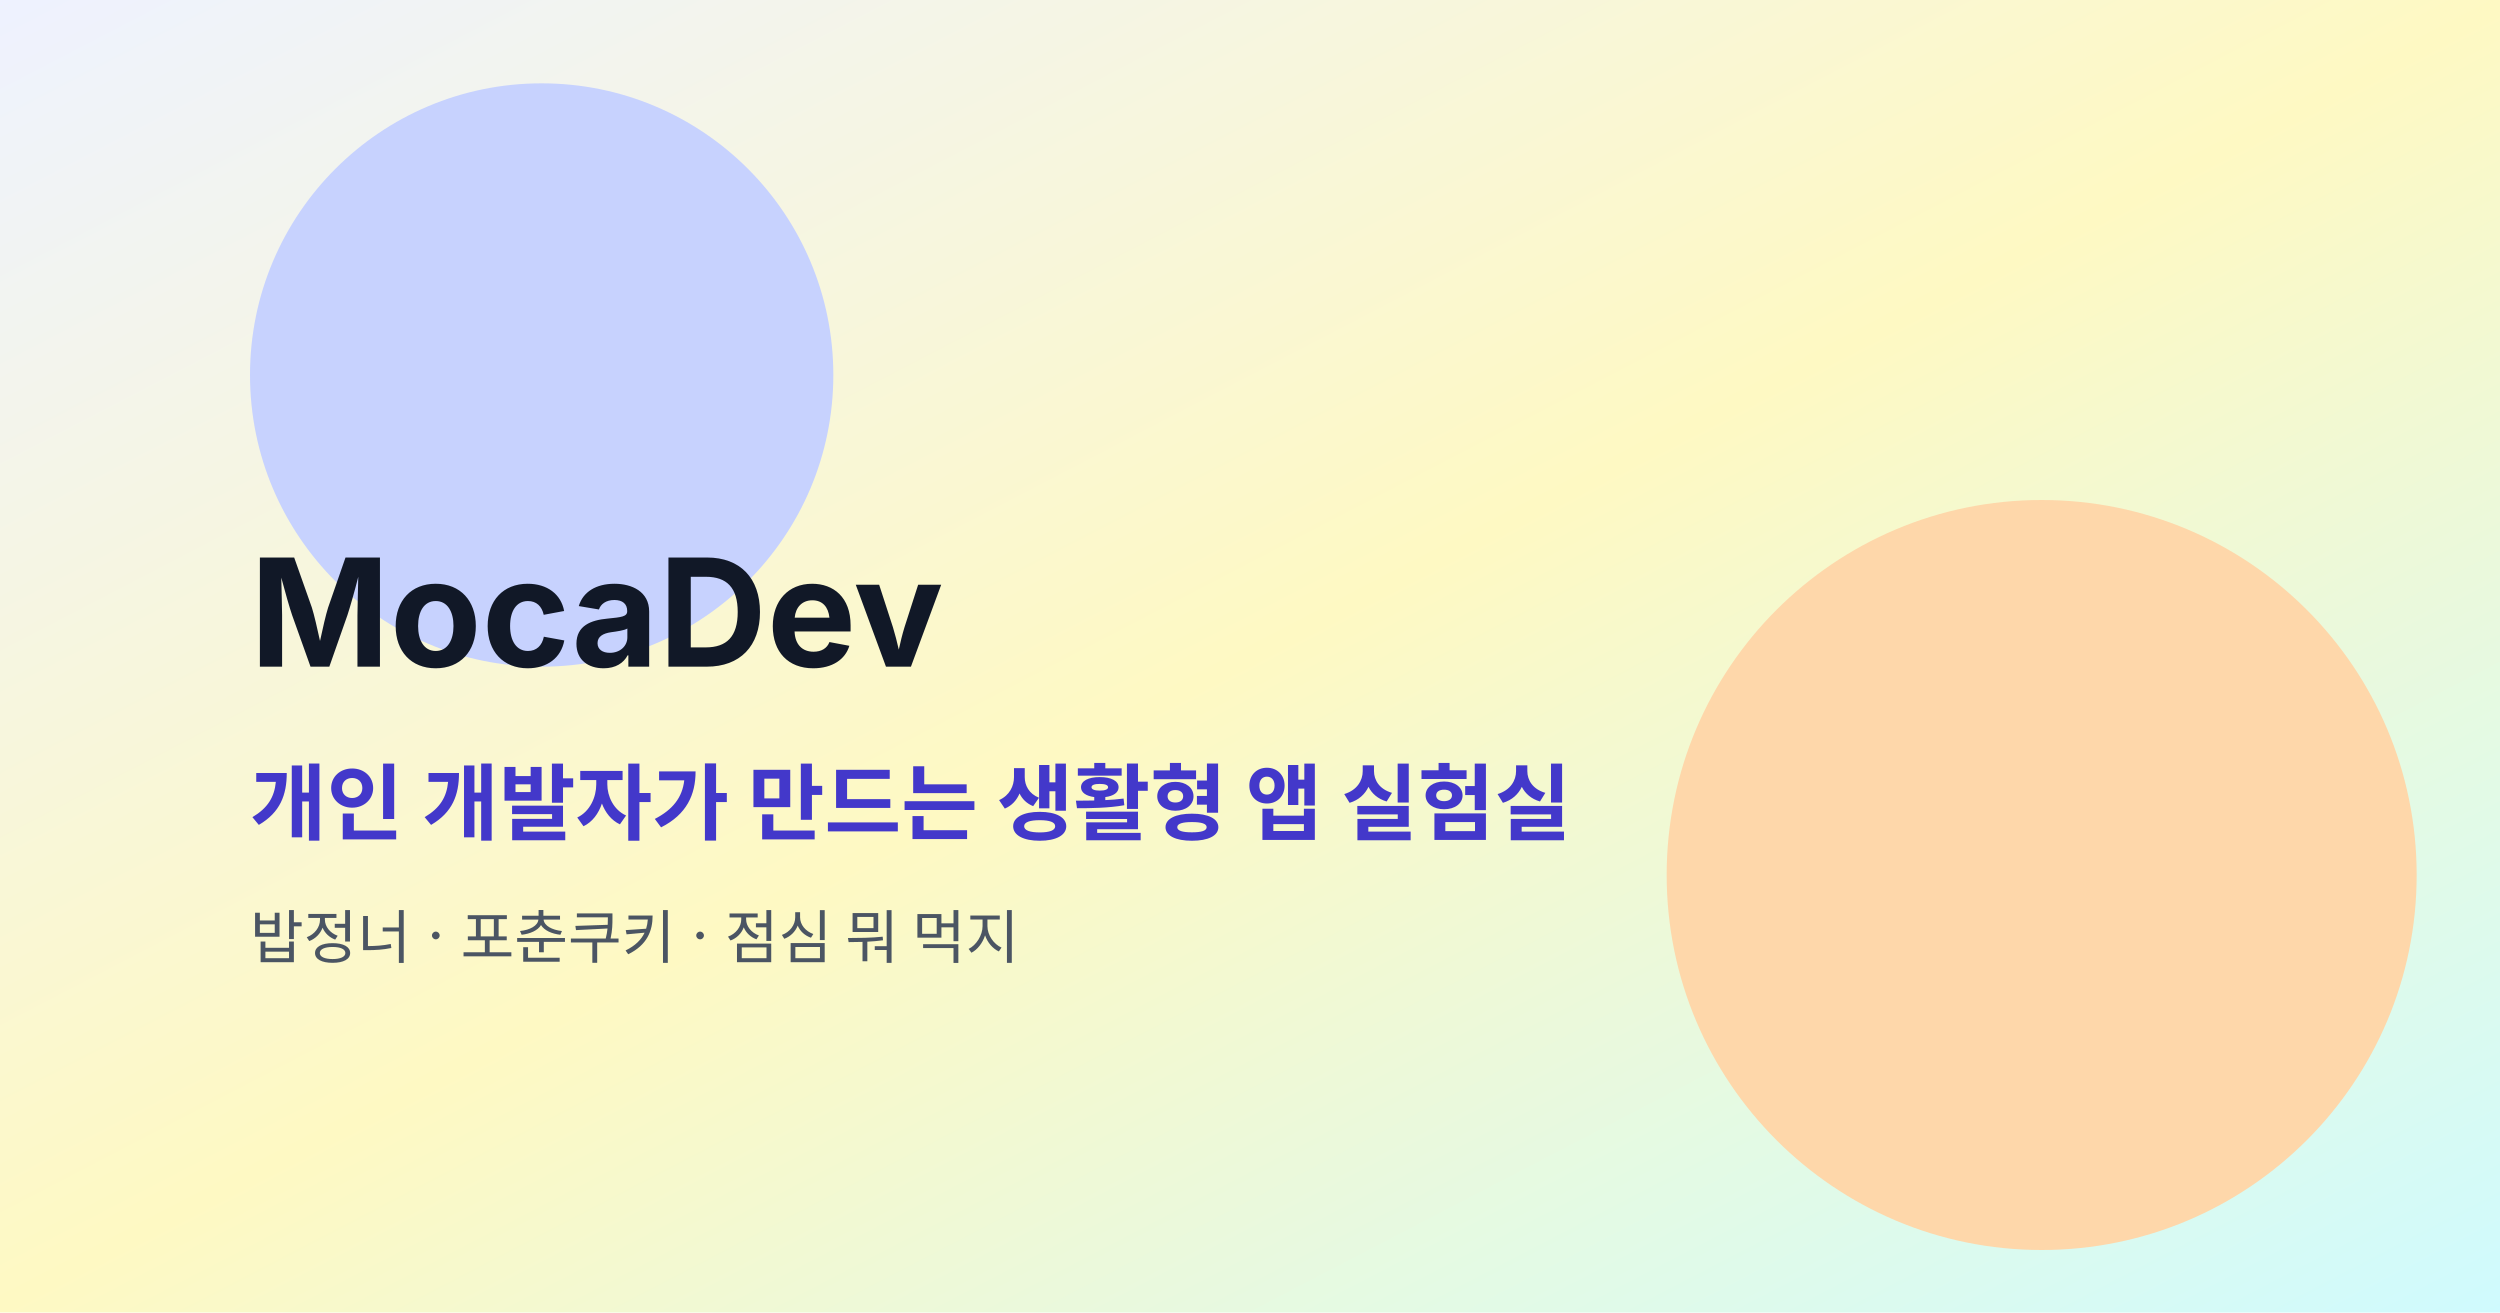
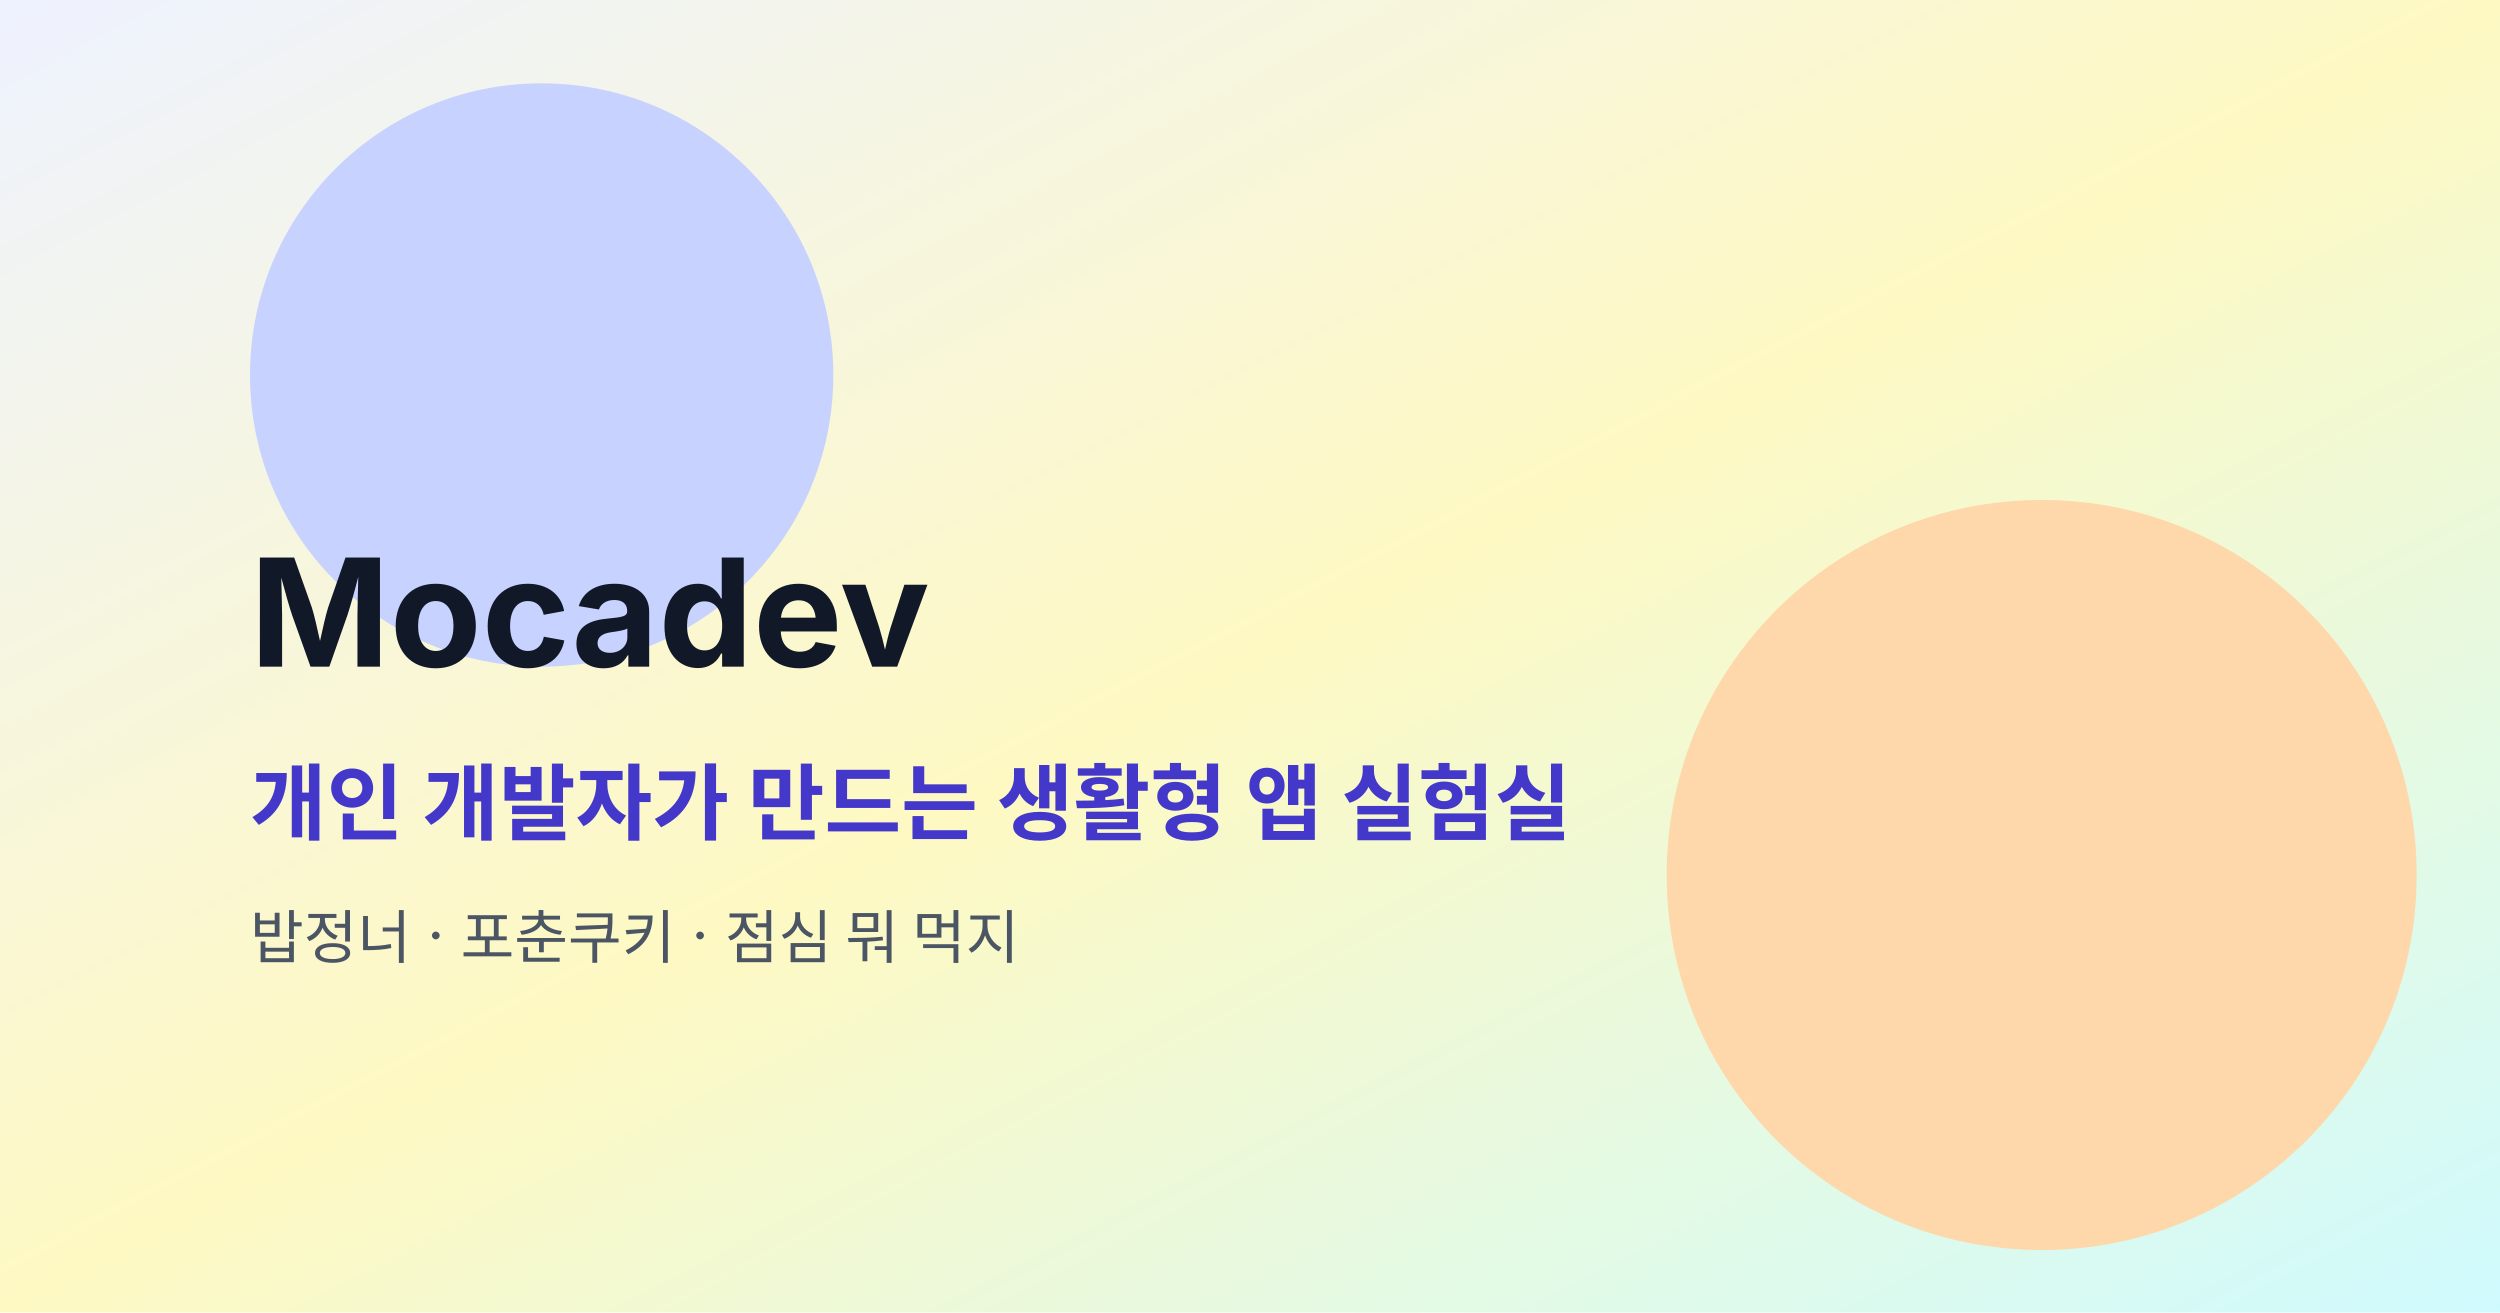
<svg xmlns="http://www.w3.org/2000/svg" width="1200" height="630" viewBox="0 0 1200 630">
  <defs>
    <linearGradient id="bg" x1="0%" y1="0%" x2="100%" y2="100%">
      <stop offset="0%" stop-color="#eef2ff" />
      <stop offset="50%" stop-color="#fef9c3" />
      <stop offset="100%" stop-color="#cffafe" />
    </linearGradient>
  </defs>
  <rect width="1200" height="630" fill="url(#bg)" />
  <circle cx="260" cy="180" r="140" fill="#c7d2fe" />
  <circle cx="980" cy="420" r="180" fill="#fed7aa" />
  <text x="120" y="320" fill="#111827" font-size="72" font-family="Inter, 'Pretendard', sans-serif" font-weight="700">
-     MocaDev
+     Mocadev
  </text>
  <text x="120" y="400" fill="#4338ca" font-size="40" font-family="Inter, 'Pretendard', sans-serif" font-weight="600">
    개인 개발자가 만드는 생활형 앱 실험실
  </text>
  <text x="120" y="460" fill="#4b5563" font-size="28" font-family="Inter, 'Pretendard', sans-serif">
    밥정너 · 포춘쿠키 · 점심 뭐 먹지
  </text>
</svg>
